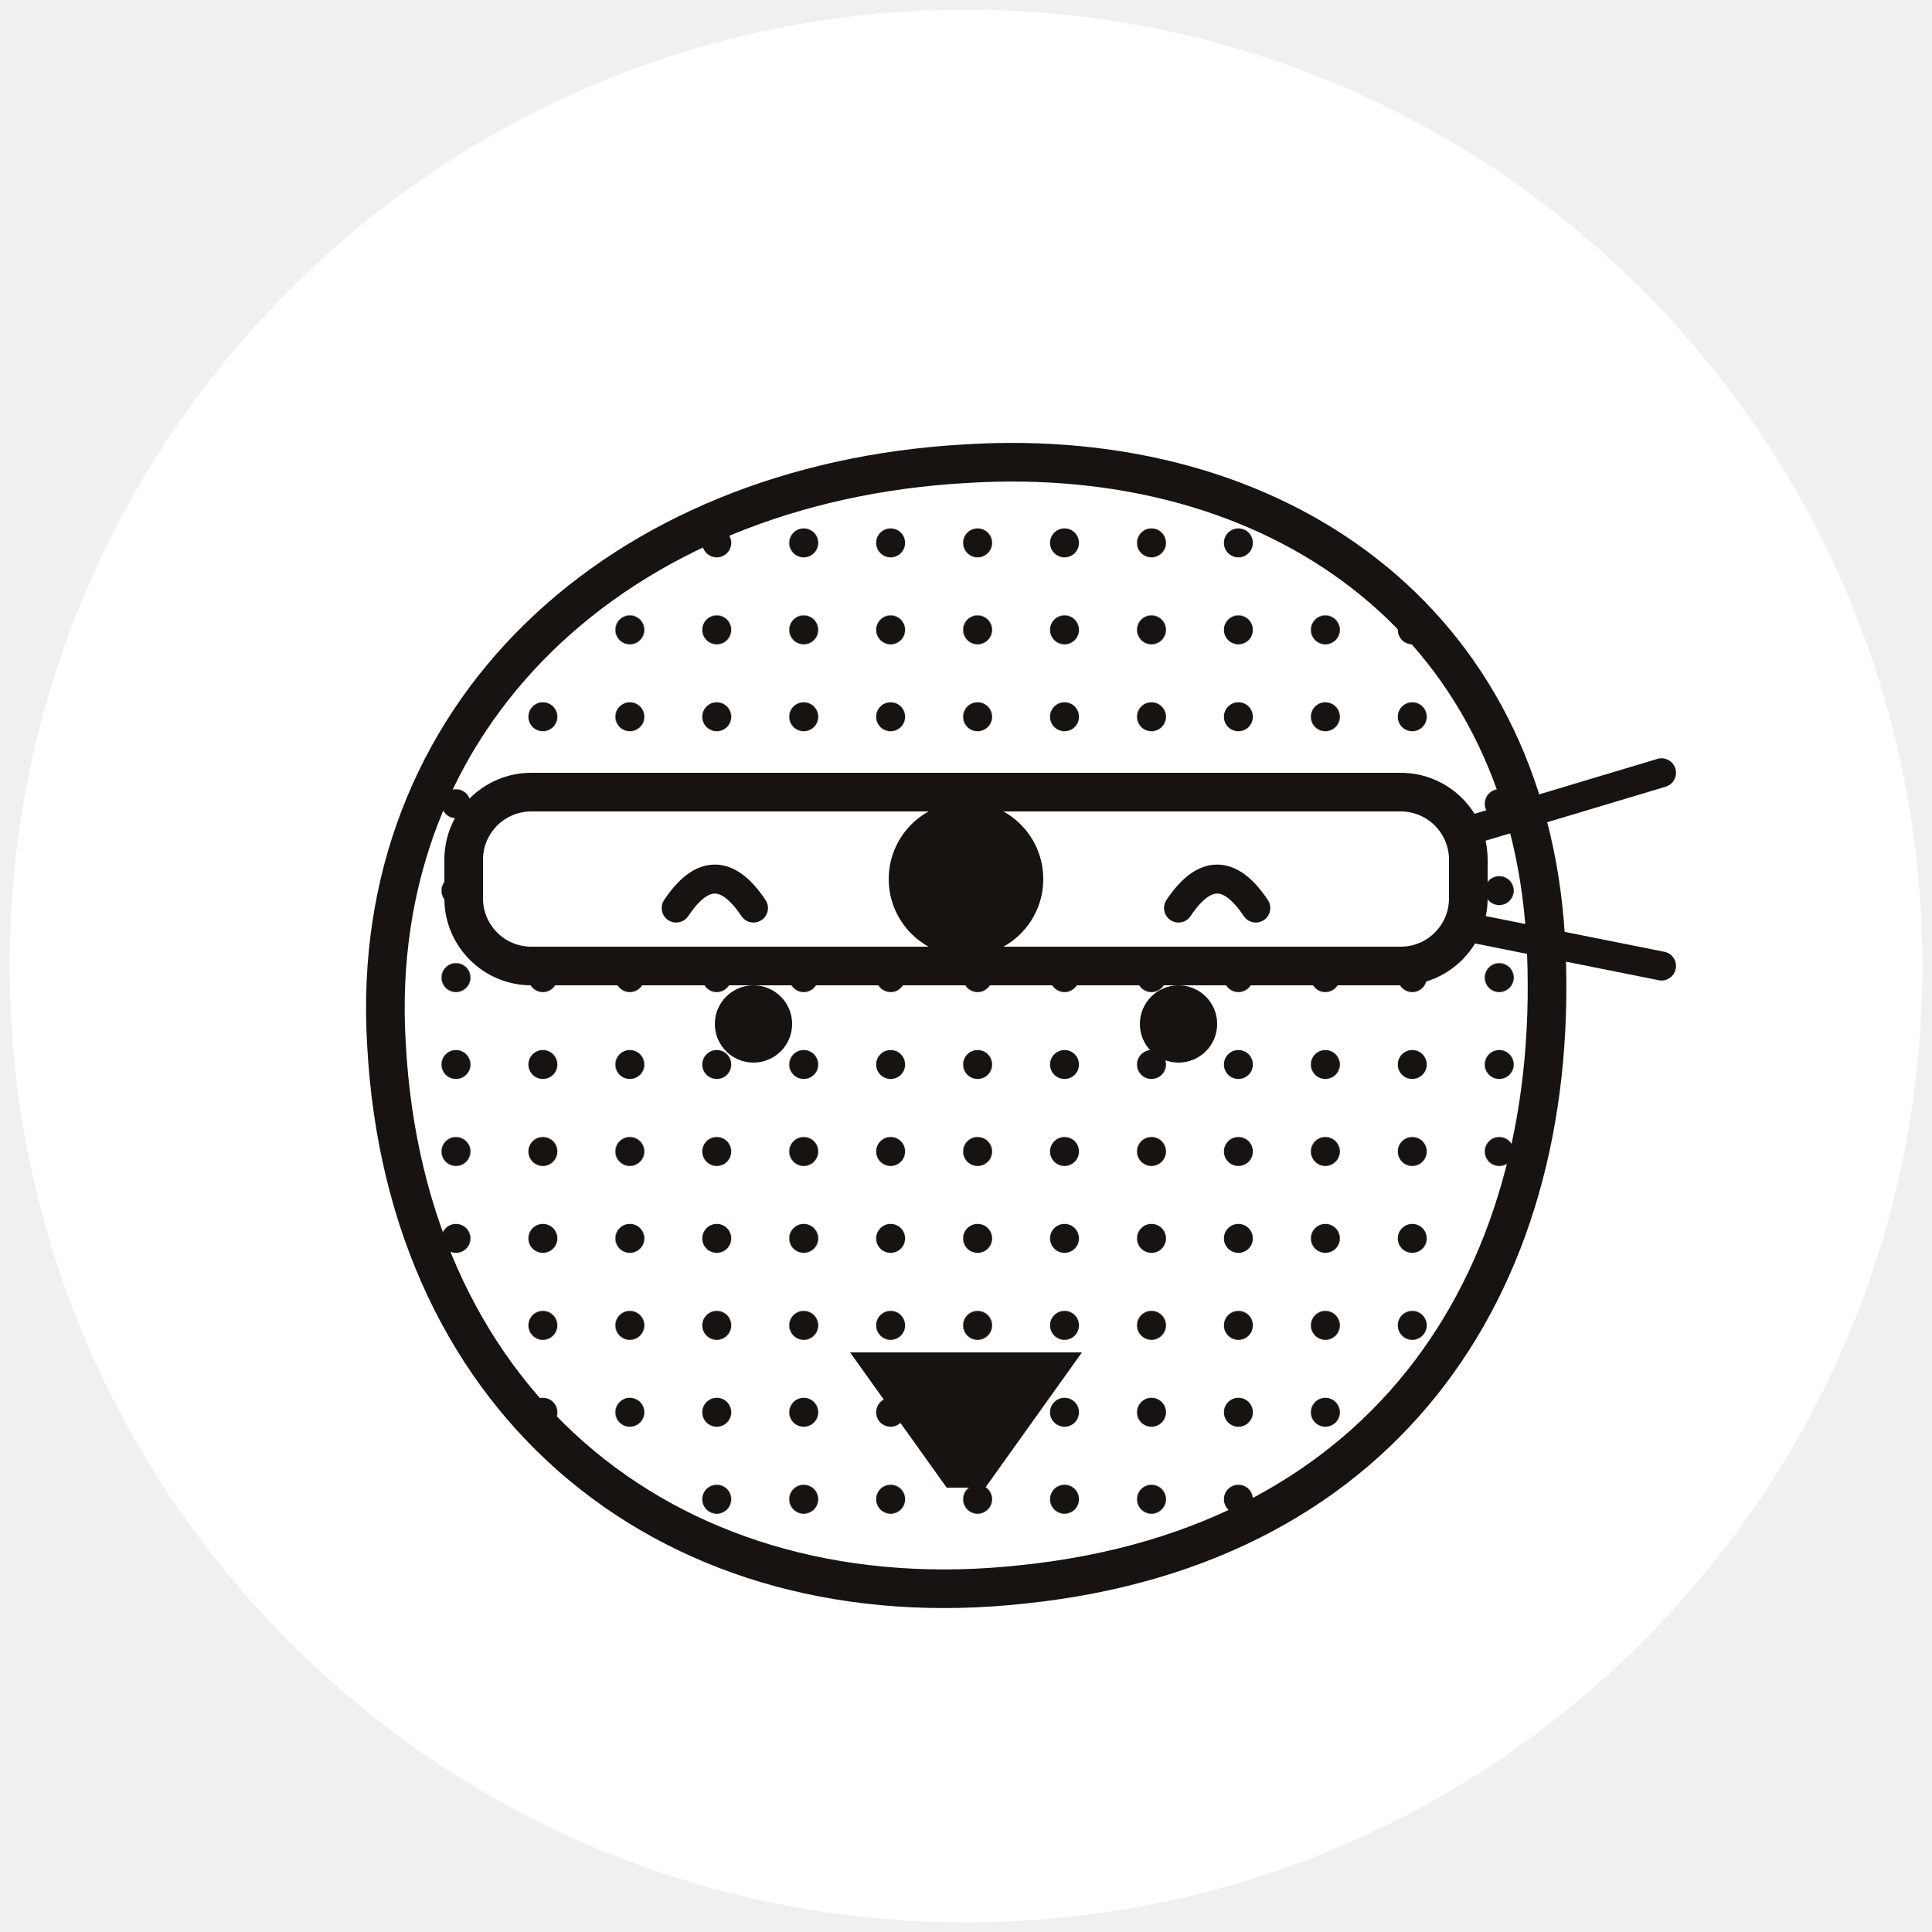
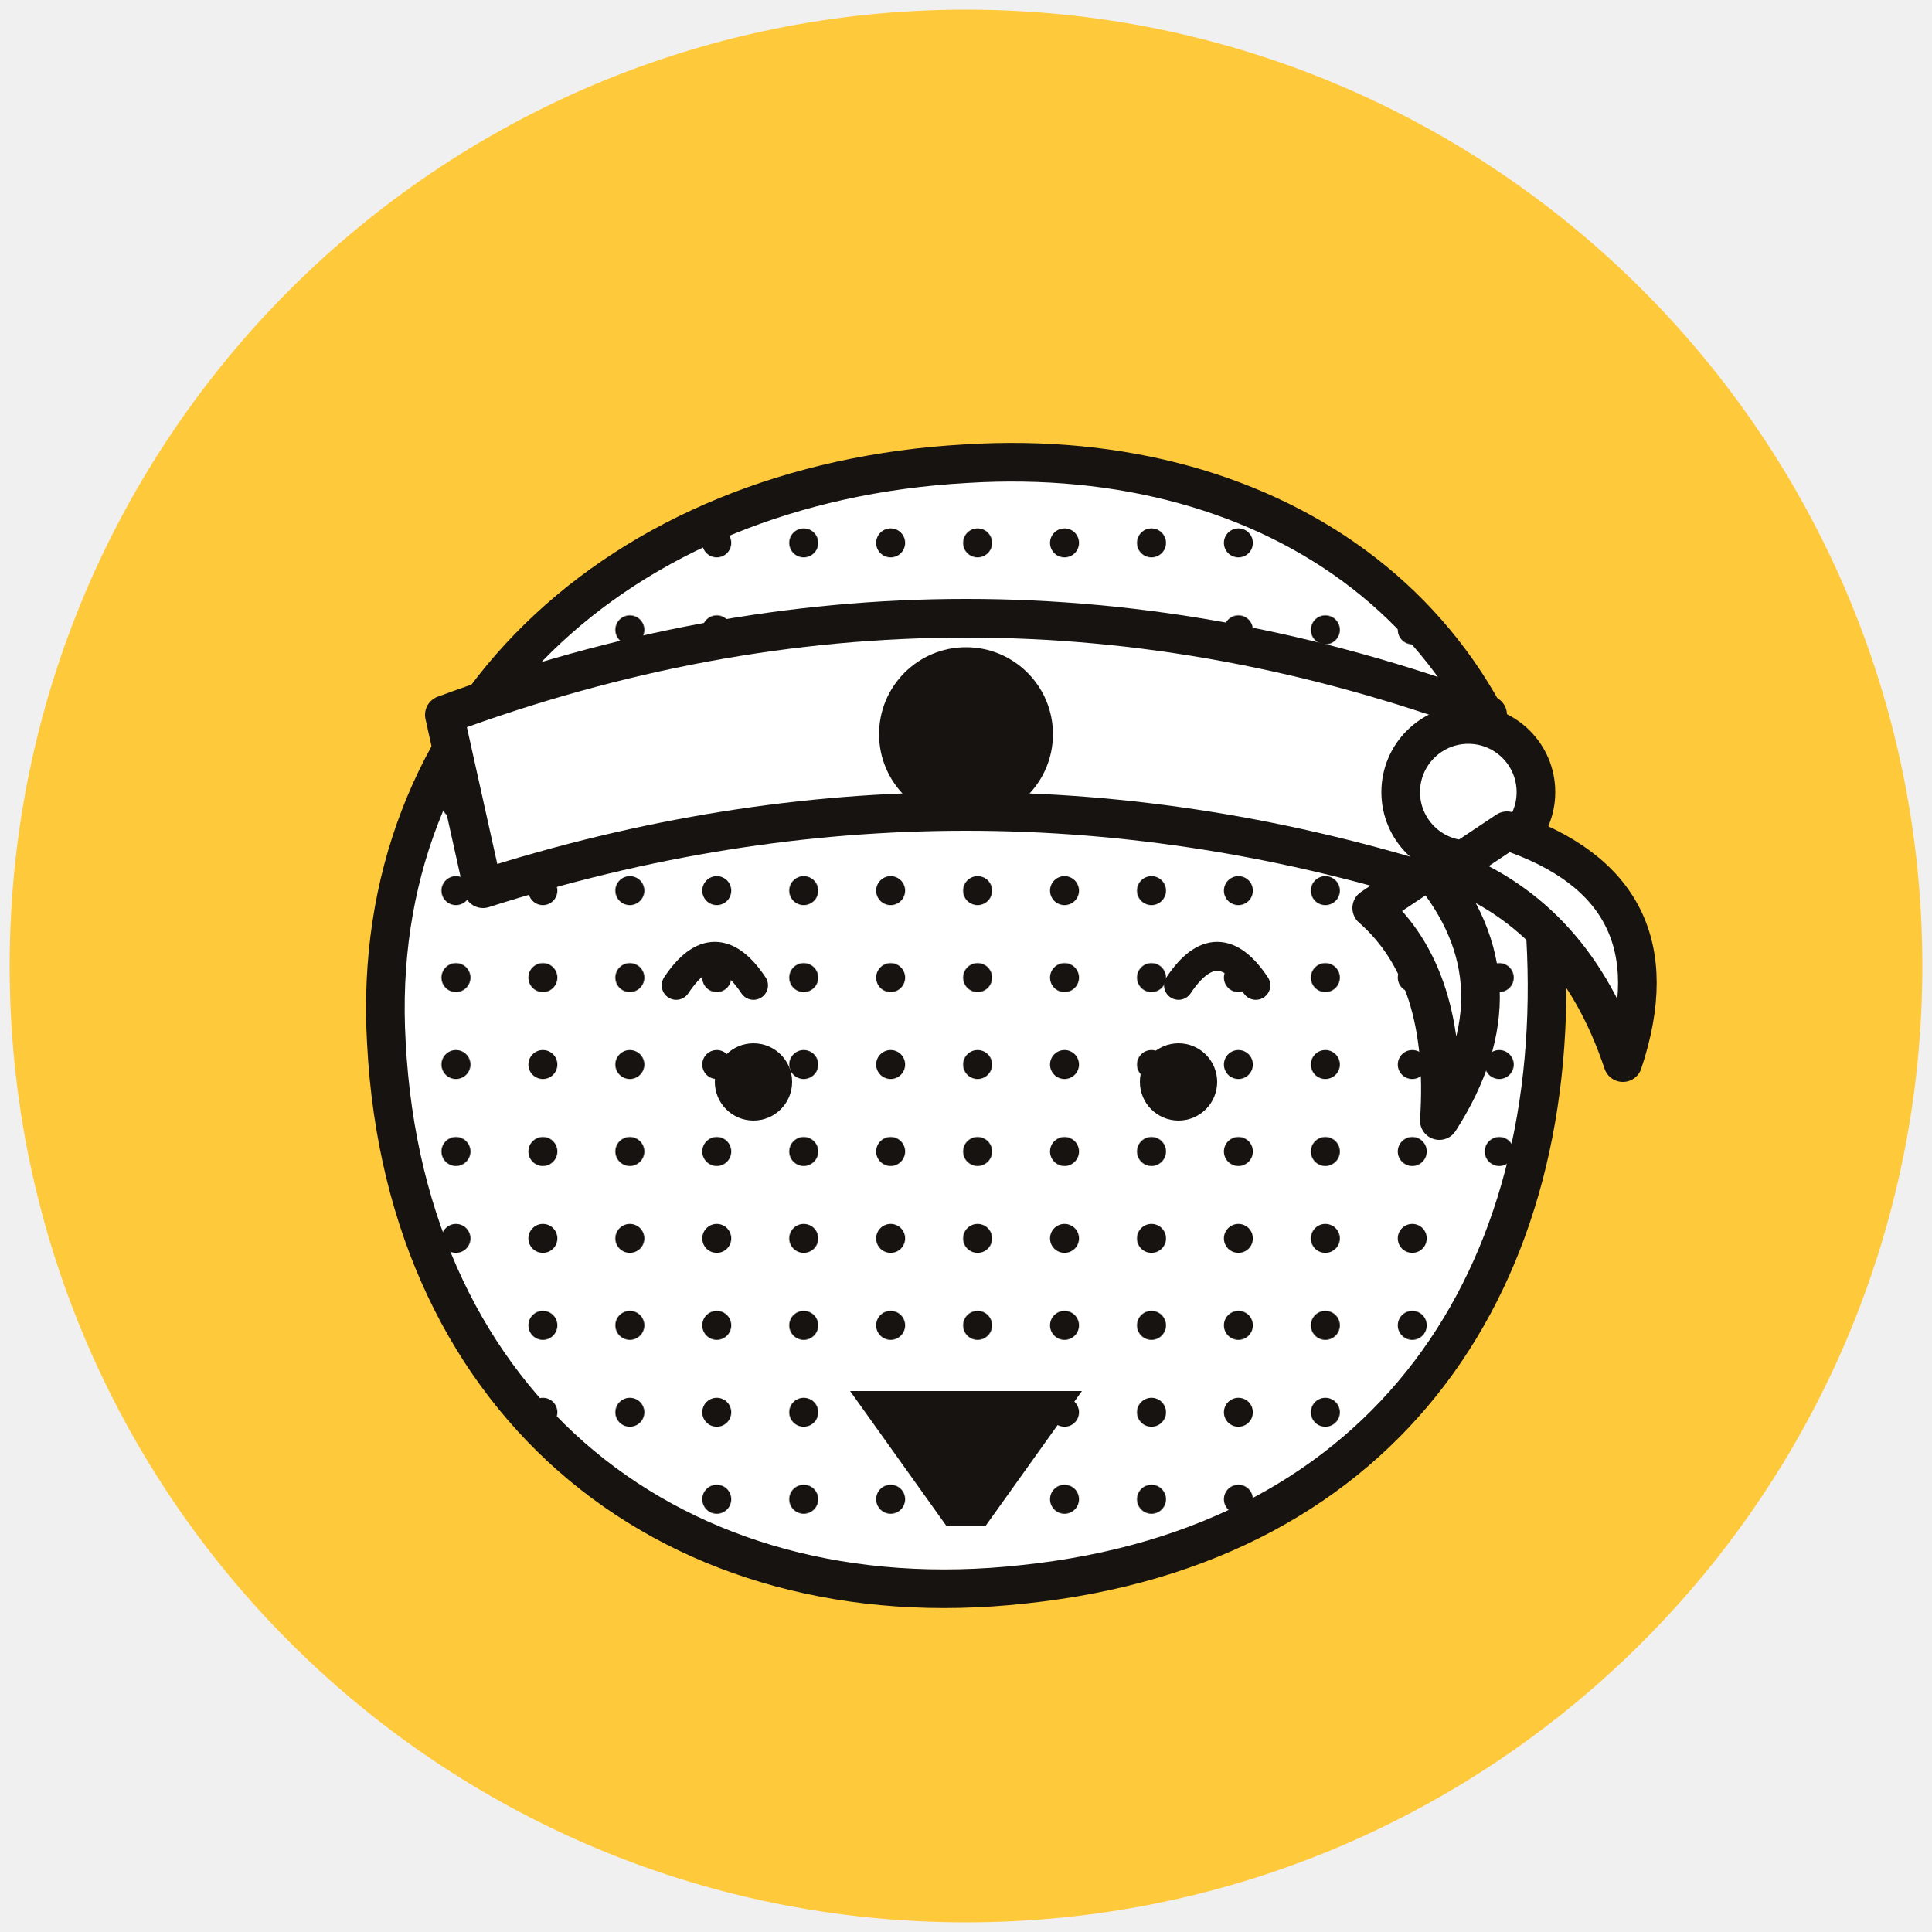
<svg xmlns="http://www.w3.org/2000/svg" viewBox="0 0 200 200">
  <defs>
-     <pattern id="dots" width="9" height="9" patternUnits="userSpaceOnUse">
+     <pattern id="dots-sushi" width="9" height="9" patternUnits="userSpaceOnUse">
+       <rect width="9" height="9" fill="#FFFFFF" />
      <circle cx="2.2" cy="2.2" r="1.5" fill="#171310" />
    </pattern>
  </defs>
-   <circle cx="100" cy="100" r="99" fill="#FFFFFF" />
+   <circle cx="100" cy="100" r="99" fill="#FFC93C" />
  <g fill="none" stroke="#171310" stroke-width="4" stroke-linejoin="round" stroke-linecap="round">
-     <path d="M100,48 C132,46 158,64 160,97 C162,132 144,160 106,164 C70,168 42,146 40,108 C38,74 64,50 100,48 Z" fill="url(#dots)" />
-     <rect x="48" y="82" width="104" height="18" rx="7" fill="#FFFFFF" />
-     <circle cx="100" cy="91" r="8" fill="#171310" stroke="none" />
-     <path d="M152,86 L172,80 M152,96 L172,100" stroke-width="3" />
-     <path d="M70,94 Q74,88 78,94" stroke-width="3" />
-     <path d="M122,94 Q126,88 130,94" stroke-width="3" />
-     <circle cx="78" cy="106" r="4" fill="#171310" stroke="none" />
-     <circle cx="122" cy="106" r="4" fill="#171310" stroke="none" />
-     <path d="M88,140 L112,140 L102,154 L98,154 Z" fill="#171310" stroke="none" />
+     <path d="M100,48 C132,46 158,64 160,97 C162,132 144,160 106,164 C70,168 42,146 40,108 C38,74 64,50 100,48 Z" fill="url(#dots-sushi)" />
+     <path d="M46,74 Q100,54 154,74 L150,92 Q100,76 50,92 Z" fill="#FFFFFF" />
+     <circle cx="100" cy="76" r="9" fill="#171310" stroke="none" />
+     <circle cx="152" cy="82" r="7" fill="#FFFFFF" />
+     <path d="M156,86 Q174,92 168,110 Q163,95 150,90 Z" fill="#FFFFFF" />
+     <path d="M148,90 Q158,102 149,116 Q150,101 142,94 Z" fill="#FFFFFF" />
+     <path d="M70,102 Q74,96 78,102" stroke-width="3" />
+     <path d="M122,102 Q126,96 130,102" stroke-width="3" />
+     <circle cx="78" cy="112" r="4" fill="#171310" stroke="none" />
+     <circle cx="122" cy="112" r="4" fill="#171310" stroke="none" />
+     <path d="M88,144 L112,144 L102,158 L98,158 Z" fill="#171310" stroke="none" />
  </g>
</svg>
